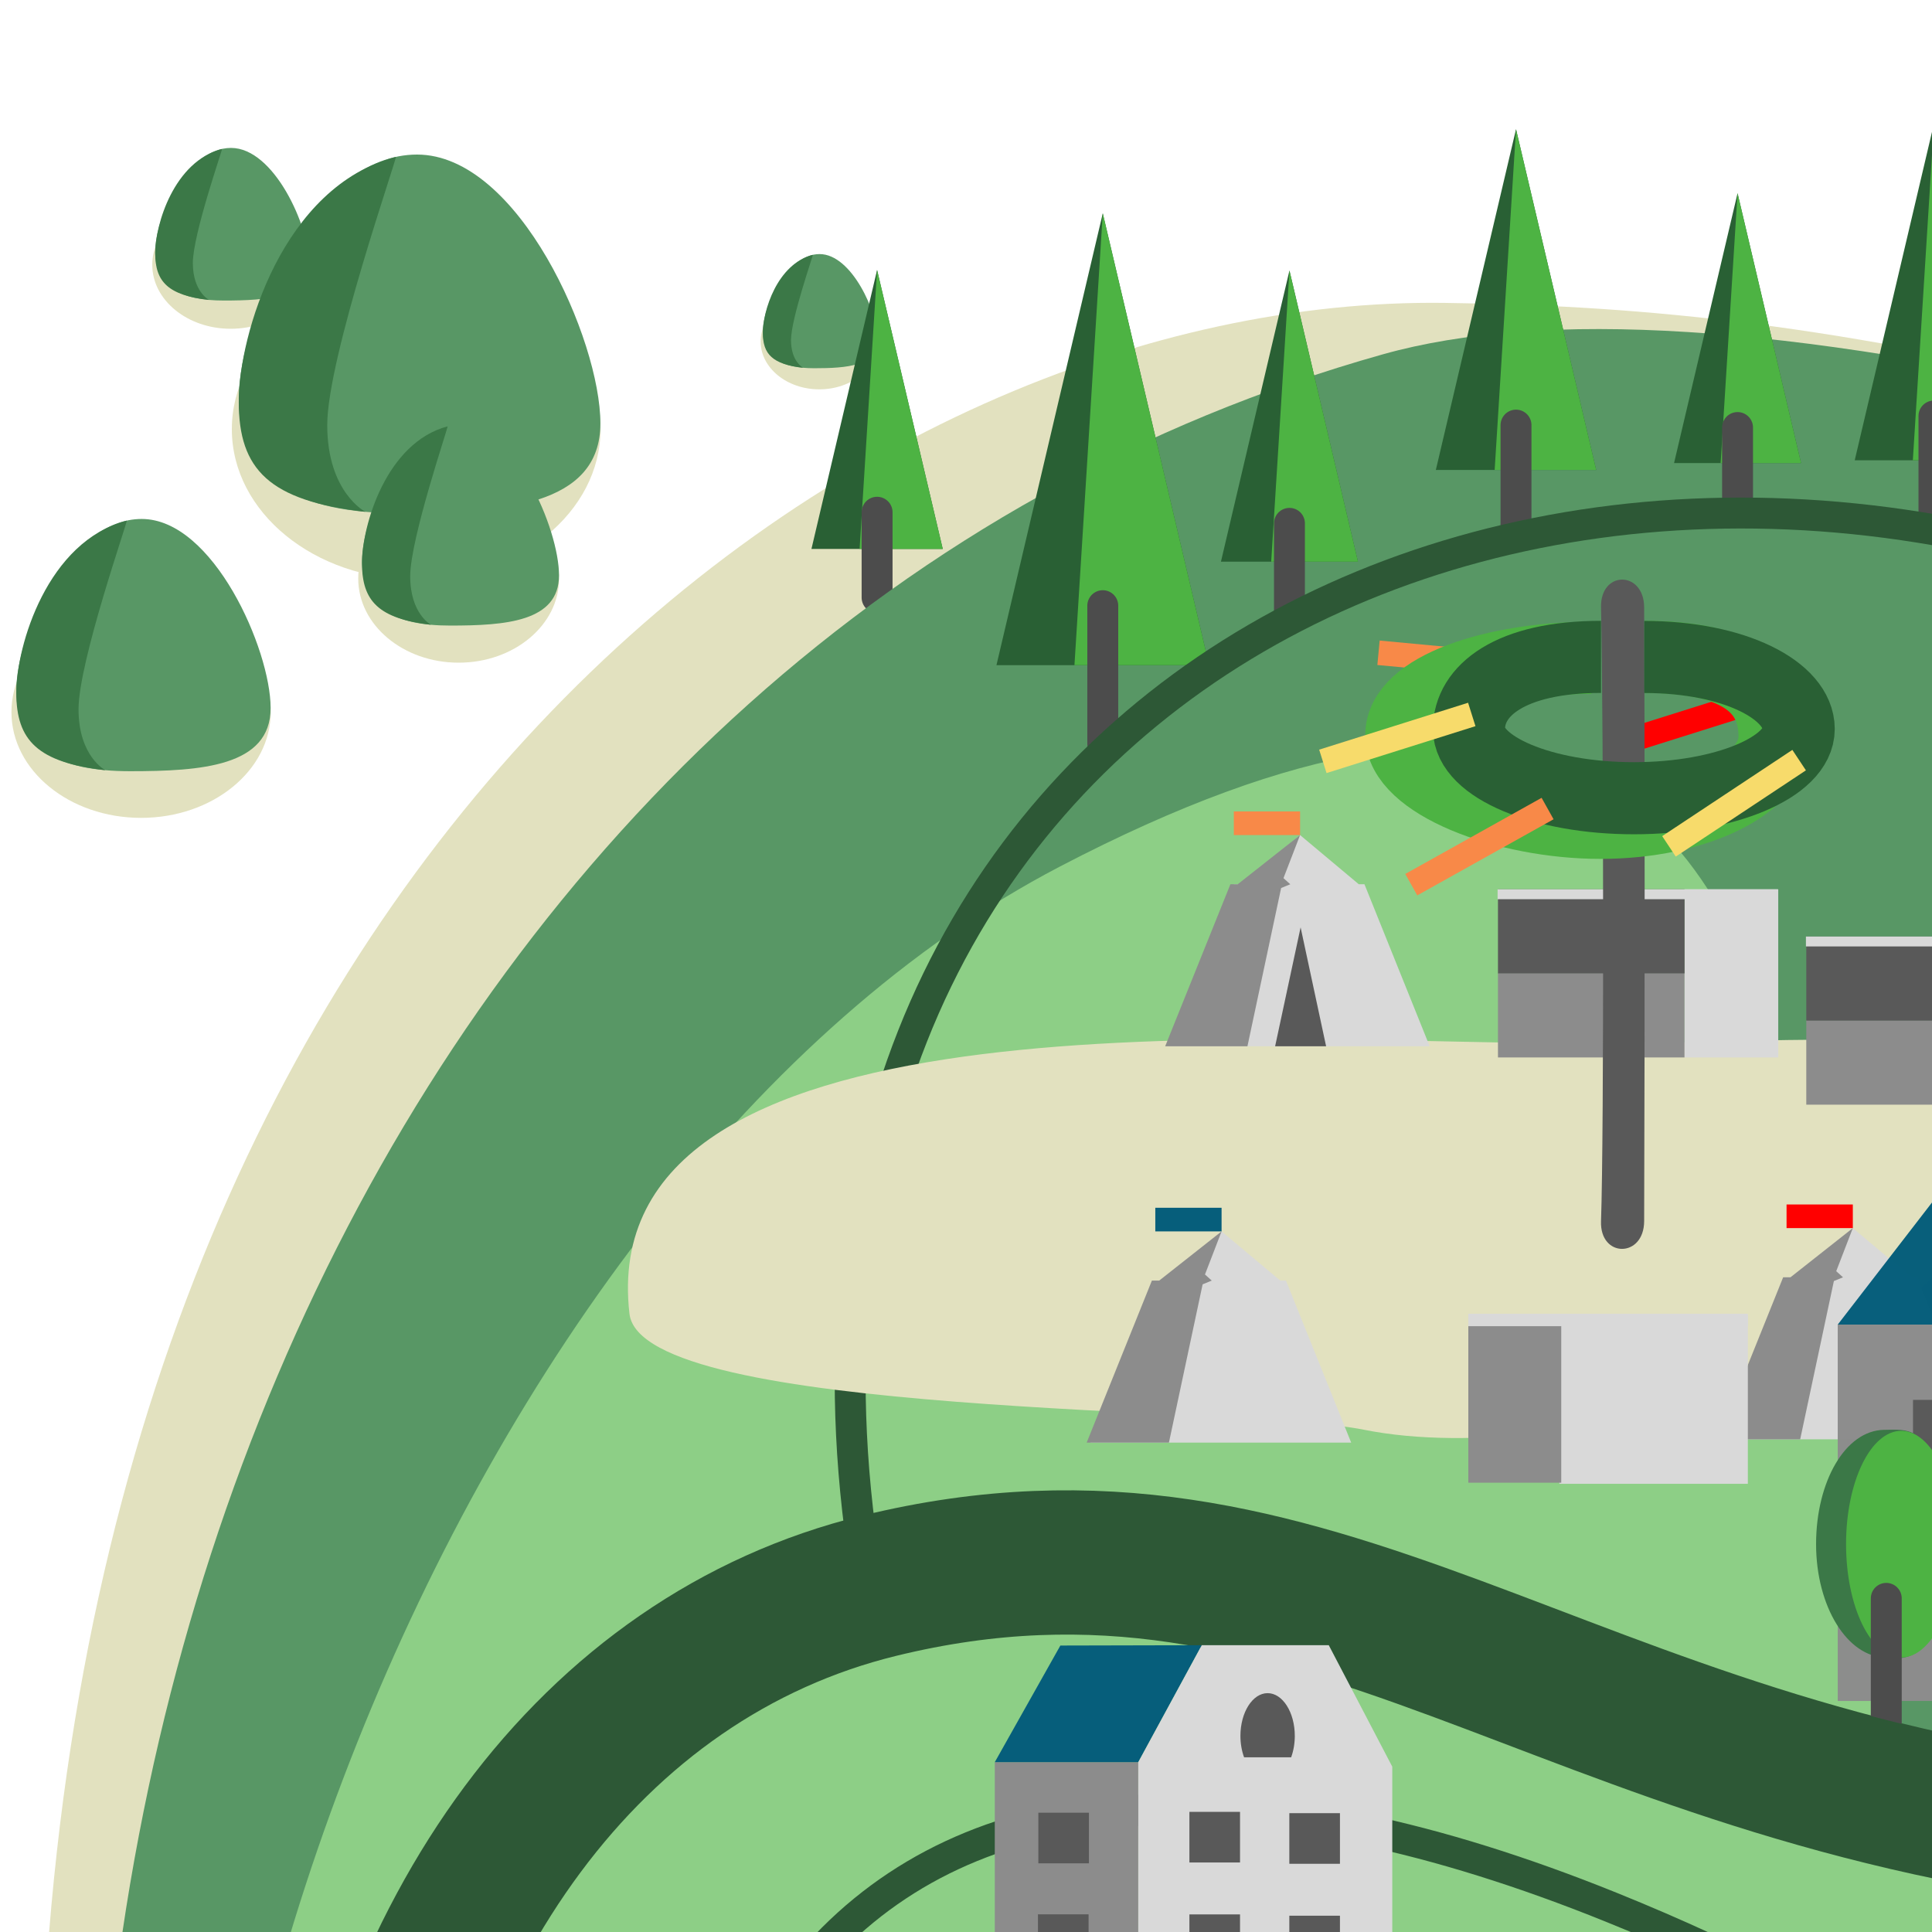
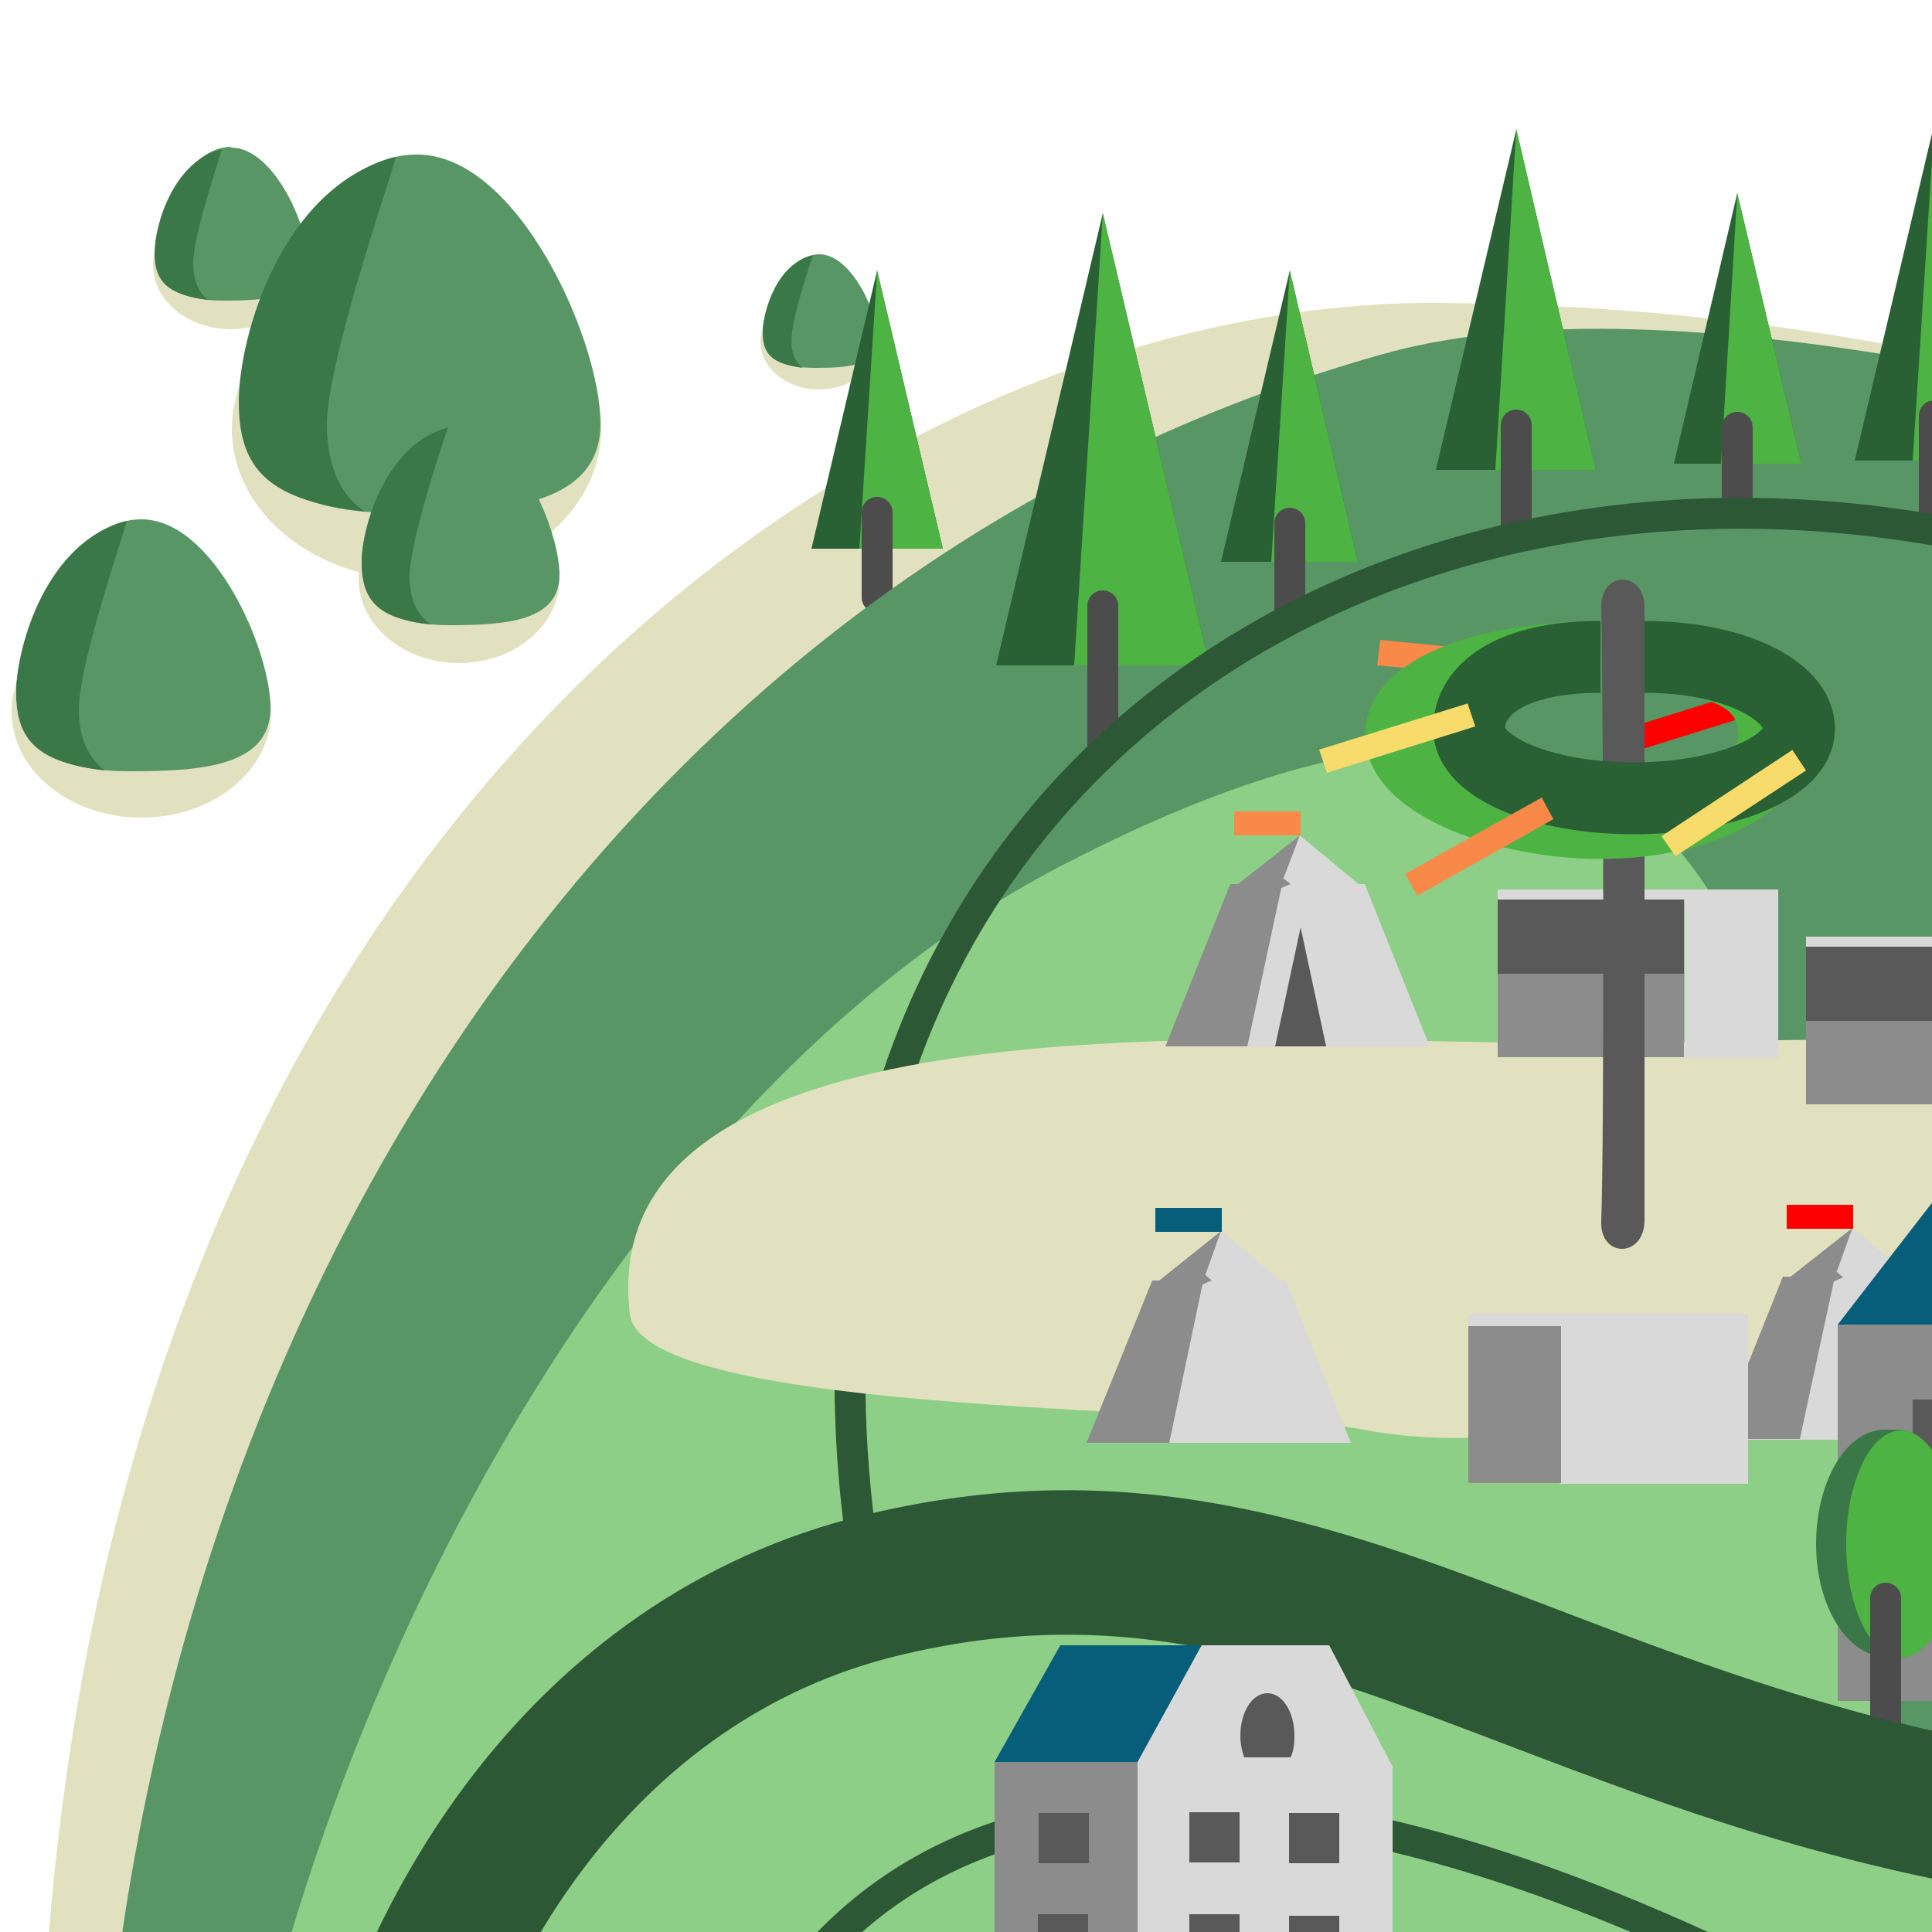
- <svg xmlns="http://www.w3.org/2000/svg" width="250px" height="250px" version="1.1" xml:space="preserve" style="fill-rule:evenodd;clip-rule:evenodd;stroke-linecap:round;stroke-linejoin:round;stroke-miterlimit:1.5;">
-   <rect id="Artboard" x="0" y="0" width="999.991" height="1000" style="fill:none;" />
-   <g id="background">
-     </g>
-   <path id="OSTROV" d="M153.69,607.991C125.315,554.043 -2.239,510.97 5.323,268.462C10.278,109.557 111.31,38.171 186.957,39.195C232.625,39.814 288.838,46.813 429.96,106.533C529.062,148.47 575.23,159.18 603.907,148.321C674.243,121.686 682.87,110.67 721.578,90.862C757.384,72.539 794.527,43.846 821.957,32.863C904.286,-0.1 1046.28,35.344 960,192.955C938.336,232.527 957.089,312.674 933.144,481.357C906.159,671.461 854.682,616.792 845,661.357C838.009,693.537 900.472,805.911 860,881.357C807.077,980.013 663.418,945.756 616.957,942.863C547.037,938.51 436.097,1024.89 336.957,992.863C123.707,923.984 216.359,727.142 153.69,607.991Z" style="fill:#e2e1bf;" />
-   <g>
-     <ellipse cx="29.851" cy="34.259" rx="10.149" ry="8.284" style="fill:#e2e1bf;" />
-     <path d="M29.897,19.141C35.499,19.141 39.993,29.368 39.993,33.94C39.993,38.512 34.582,38.889 28.981,38.889C23.379,38.889 20.083,37.147 20.083,32.575C20.083,28.003 24.296,19.141 29.897,19.141Z" style="fill:#589765;" />
-     <path d="M28.729,19.27C28.842,19.241 24.954,30.309 24.954,34.033C24.954,37.757 27.072,38.813 27.046,38.81C21.759,38.205 20.083,36.483 20.083,32.759C20.083,29.035 22.522,20.878 28.729,19.27Z" style="fill:#3b7847;" />
-   </g>
-   <g>
-     <ellipse cx="106.019" cy="44.185" rx="7.591" ry="6.196" style="fill:#e2e1bf;" />
-     <path d="M106.054,32.878C110.244,32.878 113.605,40.527 113.605,43.946C113.605,47.366 109.558,47.648 105.368,47.648C101.178,47.648 98.713,46.345 98.713,42.926C98.713,39.506 101.864,32.878 106.054,32.878Z" style="fill:#589765;" />
-     <path d="M105.18,32.974C105.265,32.952 102.356,41.23 102.356,44.016C102.356,46.802 103.94,47.591 103.921,47.589C99.966,47.137 98.713,45.849 98.713,43.063C98.713,40.277 100.537,34.177 105.18,32.974Z" style="fill:#3b7847;" />
-   </g>
-   <g>
-     <ellipse cx="53.854" cy="55.531" rx="23.854" ry="19.469" style="fill:#e2e1bf;" />
-     <path d="M53.964,20C67.129,20 77.691,44.036 77.691,54.781C77.691,65.527 64.975,66.412 51.809,66.412C38.644,66.412 30.896,62.319 30.896,51.574C30.896,40.829 40.799,20 53.964,20Z" style="fill:#589765;" />
-     <path d="M51.218,20.303C51.484,20.234 42.345,46.246 42.345,55C42.345,63.754 47.323,66.234 47.262,66.227C34.835,64.807 30.896,60.759 30.896,52.006C30.896,43.252 36.629,24.082 51.218,20.303Z" style="fill:#3b7847;" />
-   </g>
-   <g>
-     <ellipse cx="18.256" cy="92.141" rx="16.775" ry="13.691" style="fill:#e2e1bf;" />
-     <path d="M18.333,67.154C27.591,67.154 35.018,84.057 35.018,91.613C35.018,99.17 26.076,99.793 16.818,99.793C7.56,99.793 2.111,96.914 2.111,89.358C2.111,81.801 9.075,67.154 18.333,67.154Z" style="fill:#589765;" />
-     <path d="M16.402,67.367C16.589,67.319 10.162,85.611 10.162,91.767C10.162,97.923 13.663,99.667 13.62,99.662C4.881,98.663 2.111,95.817 2.111,89.662C2.111,83.506 6.142,70.025 16.402,67.367Z" style="fill:#3b7847;" />
-   </g>
-   <g>
-     <ellipse cx="59.351" cy="74.865" rx="12.995" ry="10.885" style="fill:#e2e1bf;" />
-     <path d="M59.411,55C66.583,55 72.336,68.438 72.336,74.446C72.336,80.454 65.409,80.949 58.237,80.949C51.065,80.949 46.844,78.66 46.844,72.653C46.844,66.645 52.239,55 59.411,55Z" style="fill:#589765;" />
-     <path d="M57.915,55.169C58.06,55.131 53.081,69.674 53.081,74.568C53.081,79.462 55.793,80.849 55.76,80.845C48.99,80.051 46.844,77.788 46.844,72.894C46.844,68 49.967,57.282 57.915,55.169Z" style="fill:#3b7847;" />
-   </g>
-   <g>
-     <path d="M113.495,34.931L121.991,71.036L105,71.036L113.495,34.931Z" style="fill:#296034;" />
-     <path d="M113.495,34.931L121.991,71.036L111.232,71.036L113.495,34.931Z" style="fill:#4db343;" />
-     <path d="M113.495,66.283L113.495,77.327" style="fill:none;stroke:#4c4c4c;stroke-width:4px;" />
-   </g>
-   <path id="OSTROV1" d="M178.951,566.685C130.927,540.278 51.194,511.876 20,368.071C-10.788,226.137 53.54,81.075 178.951,45.847C220.341,34.221 306.339,53.336 439.358,107.966C532.769,146.329 576.287,156.126 603.317,146.192C669.613,121.827 792.79,48.654 860.084,42.992C910.37,38.762 987.811,63.31 955.084,161.602C951.933,171.067 940.446,203.204 940.084,218.288C938.105,300.845 924.692,467.81 912.587,532.477C890.392,651.057 795.013,602.078 822.916,681.357C845.701,746.096 877.605,840.415 825,891.357C741.849,971.881 643.03,912.249 617.784,910.724C551.879,906.742 423.281,989.181 329.747,960.149C236.213,931.117 219.722,783.003 222.352,733.926C224.983,684.849 217.667,587.973 178.951,566.685Z" style="fill:#589765;" />
-   <path d="M253.905,246.528C223.925,204.578 261.804,47.053 137.092,112.161C59.159,152.848 7.877,287.801 31.832,369.234C100.777,603.603 229.442,505.153 232.635,611.528C238.015,790.746 234.657,912.637 352.635,941.087C402.996,953.231 494.242,942.058 530.608,877.748C549.945,843.552 628.434,771.669 702.635,849.46C725.115,873.028 761.478,882.035 787.055,860C815.287,835.677 809.653,795.206 794.345,775C771.902,745.375 748.234,710.258 757.635,666.659C778.818,568.426 837.367,604.15 858.066,558.83C902.476,461.597 697.953,423.8 627.635,484.659C535.801,564.139 339.049,365.669 253.905,246.528Z" style="fill:#8dcf86;" />
-   <g id="pole">
-     </g>
-   <g id="kere">
-     </g>
-   <g>
-     <g>
-       <path d="M142.699,27.598L156.458,86.072L128.941,86.072L142.699,27.598Z" style="fill:#296034;" />
-       <path d="M142.699,27.598L156.458,86.072L139.034,86.072L142.699,27.598Z" style="fill:#4db343;" />
-       <path d="M142.699,78.374L142.699,96.26" style="fill:none;stroke:#4c4c4c;stroke-width:4px;" />
-     </g>
-     <g>
-       <path d="M166.855,35L175.721,72.681L157.989,72.681L166.855,35Z" style="fill:#296034;" />
-       <path d="M166.855,35L175.721,72.681L164.493,72.681L166.855,35Z" style="fill:#4db343;" />
-       <path d="M166.855,67.721L166.855,79.247" style="fill:none;stroke:#4c4c4c;stroke-width:4px;" />
-     </g>
-     <g>
-       <path d="M196.172,16.718L206.547,60.813L185.797,60.813L196.172,16.718Z" style="fill:#296034;" />
-       <path d="M196.172,16.718L206.547,60.813L193.408,60.813L196.172,16.718Z" style="fill:#4db343;" />
-       <path d="M196.172,55.008L196.172,68.496" style="fill:none;stroke:#4c4c4c;stroke-width:4px;" />
-     </g>
-     <g>
-       <path d="M224.839,25L233.055,59.919L216.623,59.919L224.839,25Z" style="fill:#296034;" />
-       <path d="M224.839,25L233.055,59.919L222.65,59.919L224.839,25Z" style="fill:#4db343;" />
-       <path d="M224.839,55.322L224.839,66.003" style="fill:none;stroke:#4c4c4c;stroke-width:4px;" />
-     </g>
-   </g>
-   <g>
-     <path d="M250.252,15.992L260.504,59.563L240,59.563L250.252,15.992Z" style="fill:#296034;" />
-     <path d="M250.252,15.992L260.504,59.563L247.521,59.563L250.252,15.992Z" style="fill:#4db343;" />
-     <path d="M250.252,53.827L250.252,67.154" style="fill:none;stroke:#4c4c4c;stroke-width:4px;" />
-   </g>
-   <g id="male-cesty">
-     <path d="M90.283,365C71.124,255.272 116.676,209.705 208.488,246.795C275.651,273.927 299.89,313.387 303.377,320C320.045,351.601 363.715,357.647 373.582,341.706" style="fill:none;stroke:#2d5836;stroke-width:4px;stroke-linecap:butt;" />
-     <path d="M112.435,205.533C93.276,95.805 191.106,40.829 282.919,77.919C320.027,92.91 406.372,102.502 461.177,140.311C506.63,171.667 553.439,171.931 555,174.89" style="fill:none;stroke:#2d5836;stroke-width:4px;stroke-linecap:butt;" />
-     <g id="les">
-       <g>
-         <g>
-           <path d="M258.375,75L266.75,110.595L250,110.595L258.375,75Z" style="fill:#296034;" />
-         </g>
-       </g>
-     </g>
-   </g>
-   <g id="hory">
-     </g>
-   <g id="ker">
-     </g>
-   <g id="ker1">
-     </g>
-   <g id="ker2">
-     </g>
-   <g id="strom">
-     </g>
-   <g id="strom1">
-     </g>
-   <g id="ker3">
-     </g>
-   <g id="cesty-velke">
-     <path d="M403.011,212.619C397.011,221.618 381.789,248.486 275.406,237.553C201.73,229.981 170.918,191.217 113.773,205.193C39.107,223.453 11.779,346.563 95,456.357C125.287,496.315 233.312,569.995 290,572.305" style="fill:none;stroke:#2d5836;stroke-width:18.67px;" />
-   </g>
-   <g id="strom2">
-     </g>
-   <g id="strom3">
-     </g>
-   <g id="strom4">
-     </g>
-   <g id="strom5">
-     </g>
-   <g id="stromy">
-     </g>
-   <g id="namesti">
-     <path id="namesti1" d="M256.452,152.46C256.763,129.408 245.456,135.33 201.452,135C161.353,134.699 76.648,128.268 81.452,170C83.002,183.462 161.179,181.924 176.452,185C203.88,190.524 256.159,174.173 256.452,152.46Z" style="fill:#e2e1bf;" />
-     <g id="satn">
-       <path d="M175.828,114.423L176.561,114.423L185,135.388L151.246,135.388L159.684,114.423L160.631,114.423L168.229,108.057L175.828,114.423Z" style="fill:#d9d9d9;" />
-       <path d="M168.299,120L171.598,135.388L165,135.388L168.299,120Z" style="fill:#595959;" />
-       <path d="M166.082,113.632L166.96,114.423L165.778,114.906L161.418,135.388L150.774,135.388L159.213,114.423L160.16,114.423L168.229,108.057L166.082,113.632Z" style="fill:#8c8c8c;" />
-       <rect x="159.655" y="105" width="8.575" height="3.057" style="fill:#f88948;" />
-     </g>
-     <g id="satn1">
-       <path d="M247.353,165.282L248.087,165.282L256.526,186.247L222.771,186.247L231.21,165.282L232.157,165.282L239.755,158.916L247.353,165.282Z" style="fill:#d9d9d9;" />
-       <path d="M237.607,164.491L238.486,165.282L237.304,165.764L232.943,186.247L222.3,186.247L230.739,165.282L231.685,165.282L239.755,158.916L237.607,164.491Z" style="fill:#8c8c8c;" />
-       <rect x="231.18" y="155.859" width="8.575" height="3.057" style="fill:#f00;" />
-     </g>
-     <g id="satn2">
-       <path d="M165.669,165.708L166.403,165.708L174.841,186.673L141.087,186.673L149.526,165.708L150.473,165.708L158.071,159.342L165.669,165.708Z" style="fill:#d9d9d9;" />
-       <path d="M155.923,164.917L156.801,165.708L155.62,166.191L151.259,186.673L140.616,186.673L149.054,165.708L150.001,165.708L158.071,159.342L155.923,164.917Z" style="fill:#8c8c8c;" />
-       <rect x="149.496" y="156.285" width="8.575" height="3.057" style="fill:#065e7b;" />
-     </g>
-     <g>
-       <rect x="201.776" y="170.249" width="24.395" height="21.756" style="fill:#d9d9d9;" />
-       <rect x="190" y="170.292" width="12.025" height="21.567" style="fill:#8c8c8c;" />
-       <rect x="190" y="170" width="36.172" height="1.608" style="fill:#d9d9d9;" />
-     </g>
-     <g id="stanek">
-       <rect x="233.733" y="132.022" width="24.146" height="10.921" style="fill:#8c8c8c;" />
-       <rect x="233.733" y="121.187" width="24.146" height="10.878" style="fill:#595959;" />
-       <rect x="233.685" y="121.187" width="36.267" height="1.281" style="fill:#d9d9d9;" />
-     </g>
-     <g id="stanek1">
-       <rect x="193.837" y="125.912" width="24.146" height="10.921" style="fill:#8c8c8c;" />
-       <rect x="217.983" y="115.077" width="12.121" height="21.756" style="fill:#d9d9d9;" />
-       <rect x="193.837" y="115.077" width="24.146" height="10.878" style="fill:#595959;" />
-       <rect x="193.789" y="115.077" width="36.267" height="1.281" style="fill:#d9d9d9;" />
-     </g>
-     <g id="majka">
-       <path d="M230.585,87.935L211.315,94.004L212.269,97.035L231.54,90.966L230.585,87.935Z" style="fill:#f00;" />
-       <path d="M212.753,78.586C212.728,73.822 207.068,73.787 207.172,78.586C207.508,93.996 207.564,147.045 207.172,158.017C207.001,162.804 212.735,162.796 212.753,158.017C212.842,133.44 212.831,93.48 212.753,78.586Z" style="fill:#595959;" />
-       <path d="M198.642,84.772L178.527,82.887L178.23,86.051L198.346,87.935L198.642,84.772Z" style="fill:#f88948;" />
-       <path d="M212.816,85C225.239,85 229.624,89.156 229.624,95.315C229.624,101.475 219.537,106.475 207.114,106.475C194.69,106.475 181.325,101.303 181.325,95.144C181.325,88.985 193.505,85.122 205.928,85.122" style="fill:none;stroke:#4db343;stroke-width:9.33px;stroke-linecap:butt;" />
-       <path d="M212.764,85.01C224.537,85.01 232.752,89.382 232.752,94.328C232.752,99.274 223.193,103.29 211.42,103.29C199.646,103.29 190.088,99.274 190.088,94.328C190.088,89.382 195.395,85 207.169,85" style="fill:none;stroke:#296034;stroke-width:9.33px;stroke-linecap:butt;" />
-       <path d="M189.97,90.935L170.7,97.004L171.654,100.035L190.925,93.966L189.97,90.935Z" style="fill:#f7db6b;" />
-       <path d="M231.93,97.035L215.088,108.194L216.843,110.843L233.685,99.683L231.93,97.035Z" style="fill:#f7db6b;" />
-       <path d="M199.483,103.237L181.843,113.088L183.393,115.862L201.032,106.012L199.483,103.237Z" style="fill:#f88948;" />
-     </g>
-   </g>
-   <g id="smrky">
-     </g>
-   <g id="listnace">
-     </g>
-   <g id="lanoka">
-     <g id="D9">
-         </g>
-     <g id="D8" opacity="0.99">
-       <g id="dum-lanoka">
-         <path d="M237.802,171.402L267.024,171.402L286.505,148.761L255.28,148.761L237.802,171.402Z" style="fill:#065e7b;" />
-         <rect x="237.802" y="171.402" width="29.222" height="48.704" style="fill:#8c8c8c;" />
-         <rect x="247.542" y="200.624" width="9.741" height="9.741" style="fill:#595959;" />
-         <rect x="247.542" y="181.143" width="9.741" height="9.741" style="fill:#595959;" />
-       </g>
-     </g>
-   </g>
-   <g id="strom6">
-     <g>
-       <path d="M243.791,185.021C245.388,184.995 246.701,184.884 247.857,185.639C251.271,187.867 253.166,193.768 253.166,199.814C253.166,206.229 250.752,213.39 246.623,214.427C245.303,214.759 245.123,214.478 244.083,214.478C239.07,214.478 235,207.907 235,199.814C235,191.721 238.779,185.1 243.791,185.021Z" style="fill:#3b7847;" />
-       <ellipse cx="246.023" cy="199.814" rx="7.143" ry="14.664" style="fill:#4db343;" />
-     </g>
-     <path d="M244.083,206.827L244.083,225" style="fill:none;stroke:#4c4c4c;stroke-width:4px;" />
-     <path d="M251.431,224.411L236.4,220.627L232.096,233.738L248.46,237.331L251.431,224.411Z" style="fill:#2d5836;" />
-   </g>
-   <g id="satelit">
-     </g>
-   <g id="domky">
-     <g id="D1">
-       <rect x="128.724" y="228.023" width="18.568" height="32.453" style="fill:#8c8c8c;" />
-       <path d="M128.724,228.023L147.291,228.023L155.509,212.889L137.211,212.932L128.724,228.023Z" style="fill:#065e7b;" />
-       <path d="M171.943,212.889L180.16,228.607L180.16,260.476L147.291,260.476L147.291,228.023L155.509,212.889L171.943,212.889Z" style="fill:#d9d9d9;" />
-       <rect x="134.311" y="247.713" width="6.55" height="12.763" style="fill:#595959;" />
-       <rect x="166.839" y="234.623" width="6.55" height="6.55" style="fill:#595959;" />
-       <rect x="166.839" y="247.892" width="6.55" height="6.55" style="fill:#595959;" />
-       <rect x="153.909" y="234.454" width="6.55" height="6.55" style="fill:#595959;" />
-       <path d="M167.075,227.391C167.383,226.55 167.546,225.596 167.546,224.625C167.546,221.572 165.97,219.093 164.028,219.093C162.087,219.093 160.51,221.572 160.51,224.625C160.51,225.596 160.673,226.55 160.982,227.391L167.075,227.391Z" style="fill:#595959;" />
-       <rect x="153.909" y="247.723" width="6.55" height="6.55" style="fill:#595959;" />
-       <rect x="134.361" y="234.564" width="6.55" height="6.55" style="fill:#595959;" />
-     </g>
-     <g id="D7">
-         </g>
-     <g id="D71">
-         </g>
-     <g id="D72">
-         </g>
-     <g id="D73">
-         </g>
-     <g id="D74">
-         </g>
-     <g id="D75">
-         </g>
-     <g id="D76">
-         </g>
-     <g id="D77">
-         </g>
-     <g id="D78">
-         </g>
-     <g id="D79">
-         </g>
-     <g id="D710">
-         </g>
-     <g id="D711">
-         </g>
-     <g id="D712">
-         </g>
-     <g id="D713">
-         </g>
-     <g id="D714">
-         </g>
-     <g id="D715">
-       <path d="M75.351,250L88.028,250.214L95,256.087L82.156,256.087L75.351,250Z" style="fill:#f00;" />
-       <path d="M68.657,256.087L75.351,250L82.156,256.087L82.156,273.4L68.657,273.4L68.657,256.087Z" style="fill:#8c8c8c;" />
-     </g>
-     <g id="D716">
-         </g>
-     <g id="D2">
-         </g>
-     <g id="D21">
-         </g>
-     <g id="D10">
-         </g>
-     <g id="D101">
-         </g>
-     <g id="D102">
-         </g>
-     <g id="D01">
-         </g>
-   </g>
-   <g id="strom7">
-     </g>
-   <g id="strom8">
-     </g>
-   <g id="staba">
-     </g>
-   <g id="chladici-vez">
-     </g>
-   <g id="D22">
-     </g>
-   <g id="D5">
-     </g>
-   <g id="TOVANA">
-     </g>
-   <g id="strom9">
-     </g>
-   <g id="strom10">
-     </g>
-   <g id="panelaky">
-     </g>
-   <g id="strom11">
-     </g>
-   <g id="strom12">
-     </g>
-   <g id="letiste">
-     </g>
-   <g id="strom13">
-     </g>
-   <g id="strom14">
-     </g>
-   <g id="tunel-s-vlakem">
-     </g>
-   <g id="strom15">
-     </g>
-   <g id="hrad">
-     </g>
-   <g id="auta">
-     </g>
-   <g id="majak">
-     </g>
-   <g id="vetrna-elektr">
-     </g>
-   <g id="osrov-pokladu">
-     </g>
+ <svg xmlns="http://www.w3.org/2000/svg" xml:space="preserve" fill-rule="evenodd" stroke-linecap="round" stroke-linejoin="round" stroke-miterlimit="1.5" clip-rule="evenodd" viewBox="0 0 250 250">
+   <path fill="none" d="M0 0h1000v1000H0z" />
+   <path fill="#e2e1bf" d="M153.7 608c-28.4-54-156-97-148.4-339.5 5-159 106-230.3 181.7-229.3 45.6.6 101.8 7.6 243 67.3 99 42 145.2 52.7 174 41.8 70.2-26.6 78.9-37.6 117.6-57.4 35.8-18.4 73-47 100.4-58 82.3-33 224.3 2.4 138 160-21.7 39.6-3 119.8-26.9 288.5-27 190-78.4 135.4-88.1 180-7 32.1 55.5 144.5 15 220-53 98.6-196.6 64.4-243 61.5-70-4.4-180.9 82-280 50-213.3-69-120.6-265.8-183.3-385Z" />
+   <ellipse cx="29.9" cy="34.3" fill="#e2e1bf" rx="10.1" ry="8.3" />
+   <path fill="#589765" d="M29.9 19.1c5.6 0 10 10.3 10 14.8 0 4.6-5.3 5-11 5-5.5 0-8.8-1.8-8.8-6.3C20 28 24.3 19 29.9 19Z" />
+   <path fill="#3b7847" d="M28.7 19.3c.1 0-3.7 11-3.7 14.7 0 3.8 2 4.8 2 4.8-5.2-.6-7-2.3-7-6 0-3.8 2.5-12 8.7-13.5Z" />
+   <ellipse cx="106" cy="44.2" fill="#e2e1bf" rx="7.6" ry="6.2" />
+   <path fill="#589765" d="M106 32.9c4.2 0 7.6 7.6 7.6 11 0 3.5-4 3.7-8.2 3.7-4.2 0-6.7-1.3-6.7-4.7 0-3.4 3.2-10 7.4-10Z" />
+   <path fill="#3b7847" d="M105.2 33s-2.8 8.2-2.8 11c0 2.8 1.5 3.6 1.5 3.6-4-.5-5.2-1.8-5.2-4.5 0-2.8 1.8-9 6.5-10.1Z" />
+   <ellipse cx="53.9" cy="55.5" fill="#e2e1bf" rx="23.9" ry="19.5" />
+   <path fill="#589765" d="M54 20c13 0 23.7 24 23.7 34.8 0 10.7-12.7 11.6-25.9 11.6S31 62.4 31 51.6 40.8 20 53.9 20Z" />
+   <path fill="#3b7847" d="M51.2 20.3c.3 0-8.9 26-8.9 34.7 0 8.8 5 11.2 5 11.2-12.5-1.4-16.4-5.4-16.4-14.2 0-8.7 5.7-28 20.3-31.7Z" />
+   <ellipse cx="18.3" cy="92.1" fill="#e2e1bf" rx="16.8" ry="13.7" />
+   <path fill="#589765" d="M18.3 67.2C27.6 67.2 35 84 35 91.6c0 7.6-9 8.2-18.2 8.2S2.1 96.9 2.1 89.4c0-7.6 7-22.2 16.2-22.2Z" />
+   <path fill="#3b7847" d="M16.4 67.4c.2 0-6.2 18.2-6.2 24.4 0 6.1 3.5 7.9 3.4 7.9-8.7-1-11.5-3.9-11.5-10 0-6.2 4-19.7 14.3-22.3Z" />
+   <ellipse cx="59.4" cy="74.9" fill="#e2e1bf" rx="13" ry="10.9" />
+   <path fill="#589765" d="M59.4 55c7.2 0 13 13.4 13 19.4 0 6-7 6.5-14.2 6.5-7.1 0-11.4-2.2-11.4-8.2 0-6 5.4-17.7 12.6-17.7Z" />
+   <path fill="#3b7847" d="M58 55.2s-5 14.5-5 19.4c0 4.9 2.8 6.2 2.8 6.2-6.8-.7-9-3-9-8C46.8 68 50 57.4 58 55.3Z" />
+   <path fill="#296034" d="m113.5 35 8.5 36h-17l8.5-36Z" />
+   <path fill="#4db343" d="m113.5 35 8.5 36h-10.8l2.3-36Z" />
+   <path fill="none" stroke="#4c4c4c" stroke-width="4" d="M113.5 66.3v11" />
+   <path fill="#589765" d="M179 566.7C131 540.3 51.2 511.9 20 368-10.8 226 53.5 81 179 45.8c41.3-11.6 127.3 7.5 260.4 62.2 93.4 38.3 136.9 48.1 164 38.2C669.5 121.8 792.7 48.7 860 43c50.3-4.2 127.7 20.3 95 118.6-3.2 9.5-14.7 41.6-15 56.7-2 82.5-15.4 249.5-27.5 314.2C890.4 651 795 602 822.9 681.4c22.8 64.7 54.7 159 2.1 210-83.2 80.5-182 20.8-207.2 19.3-66-4-194.5 78.5-288 49.4-93.6-29-110-177.1-107.4-226.2 2.6-49-4.7-146-43.4-167.2Z" />
+   <path fill="#8dcf86" d="M254 246.5c-30-42 7.8-199.4-117-134.3-77.7 40.6-129 175.6-105.1 257 69 234.4 197.6 136 200.8 242.3 5.4 179.2 2 301.1 120 329.6 50.4 12.1 141.6 1 178-63.4 19.3-34.1 97.8-106 172-28.2 22.5 23.5 58.9 32.5 84.5 10.5 28.2-24.3 22.6-64.8 7.2-85-22.4-29.6-46-64.7-36.7-108.3 21.2-98.3 79.8-62.6 100.5-107.9 44.4-97.2-160.1-135-230.5-74.1C535.8 564 339 365.7 254 246.5Z" />
+   <path fill="#296034" d="m142.7 27.6 13.8 58.5h-27.6l13.8-58.5Z" />
+   <path fill="#4db343" d="m142.7 27.6 13.8 58.5H139l3.7-58.5Z" />
+   <path fill="none" stroke="#4c4c4c" stroke-width="4" d="M142.7 78.4v17.9" />
+   <path fill="#296034" d="m166.9 35 8.8 37.7H158l8.9-37.7Z" />
+   <path fill="#4db343" d="m166.9 35 8.8 37.7h-11.2l2.4-37.7Z" />
+   <path fill="none" stroke="#4c4c4c" stroke-width="4" d="M166.9 67.7v11.5" />
+   <path fill="#296034" d="m196.2 16.7 10.3 44.1h-20.7l10.4-44Z" />
+   <path fill="#4db343" d="m196.2 16.7 10.3 44.1h-13l2.7-44Z" />
+   <path fill="none" stroke="#4c4c4c" stroke-width="4" d="M196.2 55v13.5" />
+   <path fill="#296034" d="m224.8 25 8.3 35h-16.5l8.2-35Z" />
+   <path fill="#4db343" d="m224.8 25 8.3 35h-10.4l2.1-35Z" />
+   <path fill="none" stroke="#4c4c4c" stroke-width="4" d="M224.8 55.3V66" />
+   <path fill="#296034" d="m250.3 16 10.2 43.6H240L250.3 16Z" />
+   <path fill="#4db343" d="m250.3 16 10.2 43.6h-13l2.8-43.6Z" />
+   <path fill="none" stroke="#4c4c4c" stroke-width="4" d="M250.3 53.8v13.4" />
+   <path fill="none" stroke="#2d5836" stroke-linecap="butt" stroke-width="4" d="M90.3 365C71 255.3 116.7 209.7 208.5 246.8c67.2 27.1 91.4 66.6 94.9 73.2 16.6 31.6 60.3 37.6 70.2 21.7M112.4 205.5C93.3 95.8 191.1 40.8 283 78c37.1 15 123.5 24.6 178.3 62.4 45.4 31.4 92.2 31.6 93.8 34.6" />
+   <path fill="#296034" d="m258.4 75 8.4 35.6H250l8.4-35.6Z" />
+   <path fill="none" stroke="#2d5836" stroke-width="18.7" d="M403 212.6c-6 9-21.2 35.9-127.6 25-73.7-7.6-104.5-46.4-161.6-32.4C39 223.5 11.8 346.6 95 456.4c30.3 40 138.3 113.6 195 115.9" />
+   <path fill="#e2e1bf" d="M256.5 152.5c.3-23-11-17.2-55-17.5-40.1-.3-124.9-6.7-120 35 1.5 13.5 79.7 12 95 15 27.4 5.5 79.7-10.8 80-32.5Z" />
+   <path fill="#d9d9d9" d="M175.8 114.4h.8l8.4 21h-33.8l8.5-21h1l7.5-6.3 7.6 6.3Z" />
+   <path fill="#595959" d="m168.3 120 3.3 15.4H165l3.3-15.4Z" />
+   <path fill="#8c8c8c" d="m166 113.6 1 .8-1.2.5-4.4 20.5h-10.6l8.4-21h1l8-6.3-2.1 5.5Z" />
+   <path fill="#f88948" d="M159.7 105h8.6v3.1h-8.6z" />
+   <path fill="#d9d9d9" d="M247.4 165.3h.7l8.4 21h-33.7l8.4-21h1l7.6-6.4 7.6 6.4Z" />
+   <path fill="#8c8c8c" d="m237.6 164.5.9.8-1.2.5-4.4 20.4h-10.6l8.4-21h1l8-6.3-2 5.6Z" />
+   <path fill="red" d="M231.2 155.9h8.6v3.1h-8.6z" />
+   <path fill="#d9d9d9" d="M165.7 165.7h.7l8.4 21h-33.7l8.4-21h1l7.6-6.4 7.6 6.4Z" />
+   <path fill="#8c8c8c" d="m156 165 .8.7-1.2.5-4.3 20.5h-10.7l8.5-21h.9l8-6.4-2 5.6Z" />
+   <path fill="#065e7b" d="M149.5 156.3h8.6v3.1h-8.6z" />
+   <path fill="#d9d9d9" d="M201.8 170.2h24.4V192h-24.4z" />
+   <path fill="#8c8c8c" d="M190 170.3h12v21.6h-12z" />
+   <path fill="#d9d9d9" d="M190 170h36.2v1.6H190z" />
+   <path fill="#8c8c8c" d="M233.7 132h24.1v10.9h-24.1z" />
+   <path fill="#595959" d="M233.7 121.2h24.1v10.9h-24.1z" />
+   <path fill="#d9d9d9" d="M233.7 121.2H270v1.3h-36.3z" />
+   <path fill="#8c8c8c" d="M193.8 125.9h24.1v10.9h-24.1z" />
+   <path fill="#d9d9d9" d="M218 115.1h12.1v21.8H218z" />
+   <path fill="#595959" d="M193.8 115.1h24.1V126h-24.1z" />
+   <path fill="#d9d9d9" d="M193.8 115.1h36.3v1.3h-36.3z" />
+   <path fill="red" d="m230.6 88-19.3 6 1 3 19.2-6-1-3Z" />
+   <path fill="#595959" d="M212.8 78.6c0-4.8-5.7-4.8-5.6 0 .3 15.4.4 68.4 0 79.4-.2 4.8 5.5 4.8 5.6 0V78.6Z" />
+   <path fill="#f88948" d="m198.6 84.8-20-2-.4 3.3 20.1 1.8.3-3.1Z" />
+   <path fill="none" stroke="#4db343" stroke-linecap="butt" stroke-width="9.3" d="M212.8 85c12.4 0 16.8 4.2 16.8 10.3 0 6.2-10 11.2-22.5 11.2-12.4 0-25.8-5.2-25.8-11.4 0-6.1 12.2-10 24.6-10" />
+   <path fill="none" stroke="#296034" stroke-linecap="butt" stroke-width="9.3" d="M212.8 85c11.7 0 20 4.4 20 9.3 0 5-9.6 9-21.4 9-11.8 0-21.3-4-21.3-9s5.3-9.3 17-9.3" />
+   <path fill="#f7db6b" d="m190 91-19.3 6 1 3 19.2-6-1-3Zm42 6-17 11.2 1.8 2.6 16.9-11.1-1.8-2.7Z" />
+   <path fill="#f88948" d="m199.5 103.2-17.7 9.9 1.6 2.8L201 106l-1.5-2.8Z" />
+   <path fill="#065e7b" d="M237.8 171.4H267l19.5-22.6h-31.2l-17.5 22.6Z" />
+   <path fill="#8c8c8c" d="M237.8 171.4H267v48.7h-29.2z" />
+   <path fill="#595959" d="M247.5 200.6h9.7v9.7h-9.7zm0-19.5h9.7v9.7h-9.7z" />
+   <path fill="#3b7847" d="M243.8 185c1.6 0 2.9-.1 4 .6 3.5 2.3 5.4 8.2 5.4 14.2 0 6.4-2.4 13.6-6.6 14.6-1.3.4-1.5 0-2.5 0-5 0-9.1-6.5-9.1-14.6 0-8 3.8-14.7 8.8-14.8Z" />
+   <ellipse cx="246" cy="199.8" fill="#4db343" rx="7.1" ry="14.7" />
+   <path fill="none" stroke="#4c4c4c" stroke-width="4" d="M244 206.8V225" />
+   <path fill="#2d5836" d="m251.4 224.4-15-3.8-4.3 13.1 16.4 3.6 3-12.9Z" />
+   <path fill="#8c8c8c" d="M128.7 228h18.6v32.5h-18.6z" />
+   <path fill="#065e7b" d="M128.7 228h18.6l8.2-15.1h-18.3l-8.5 15.1Z" />
+   <path fill="#d9d9d9" d="m172 212.9 8.2 15.7v31.9h-33V228l8.3-15.1H172Z" />
+   <path fill="#595959" d="M134.3 247.7h6.5v12.8h-6.5zm32.5-13.1h6.5v6.5h-6.5zm0 13.3h6.5v6.5h-6.5zm-12.9-13.4h6.5v6.5h-6.5zm13.1-7.1c.4-.8.5-1.8.5-2.8 0-3-1.5-5.5-3.5-5.5s-3.5 2.5-3.5 5.5c0 1 .2 2 .5 2.8h6Zm-13.1 20.3h6.5v6.5h-6.5zm-19.5-13.1h6.5v6.5h-6.5z" />
+   <path fill="red" d="m75.4 250 12.6.2 7 5.9H82.2l-6.8-6.1Z" />
+   <path fill="#8c8c8c" d="m68.7 256 6.7-6 6.8 6v17.4H68.7v-17.3Z" />
</svg>
